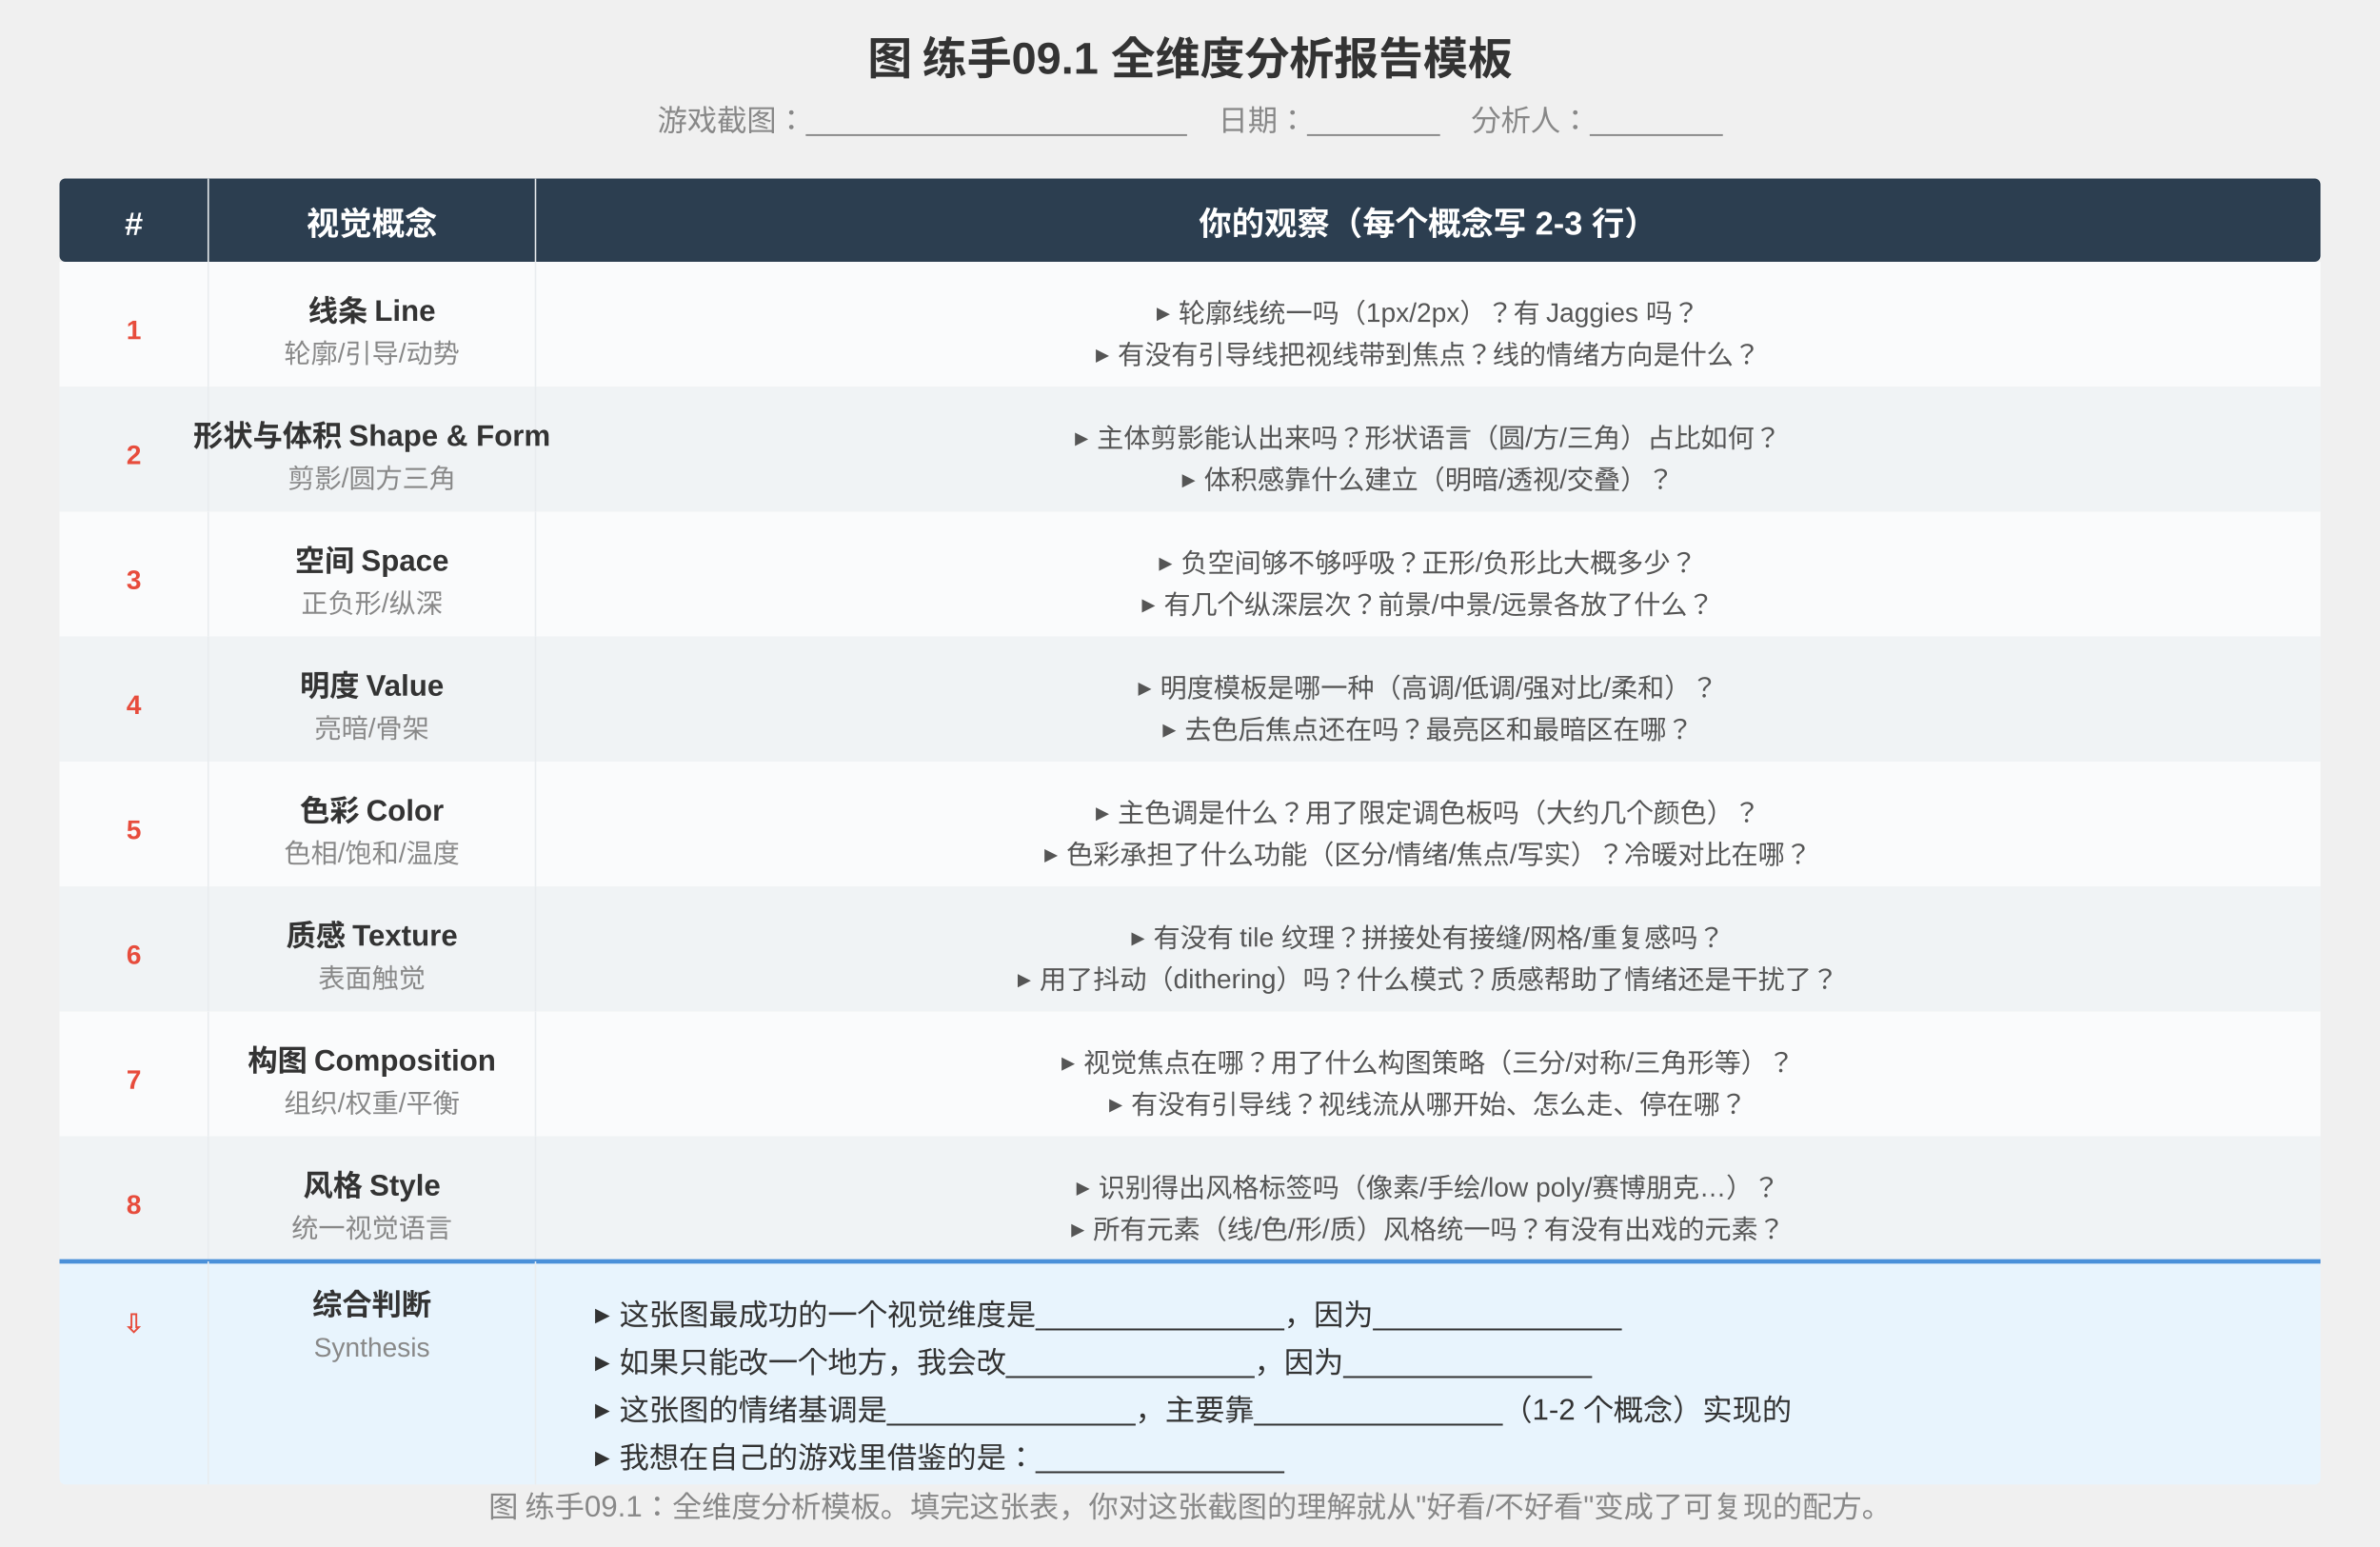
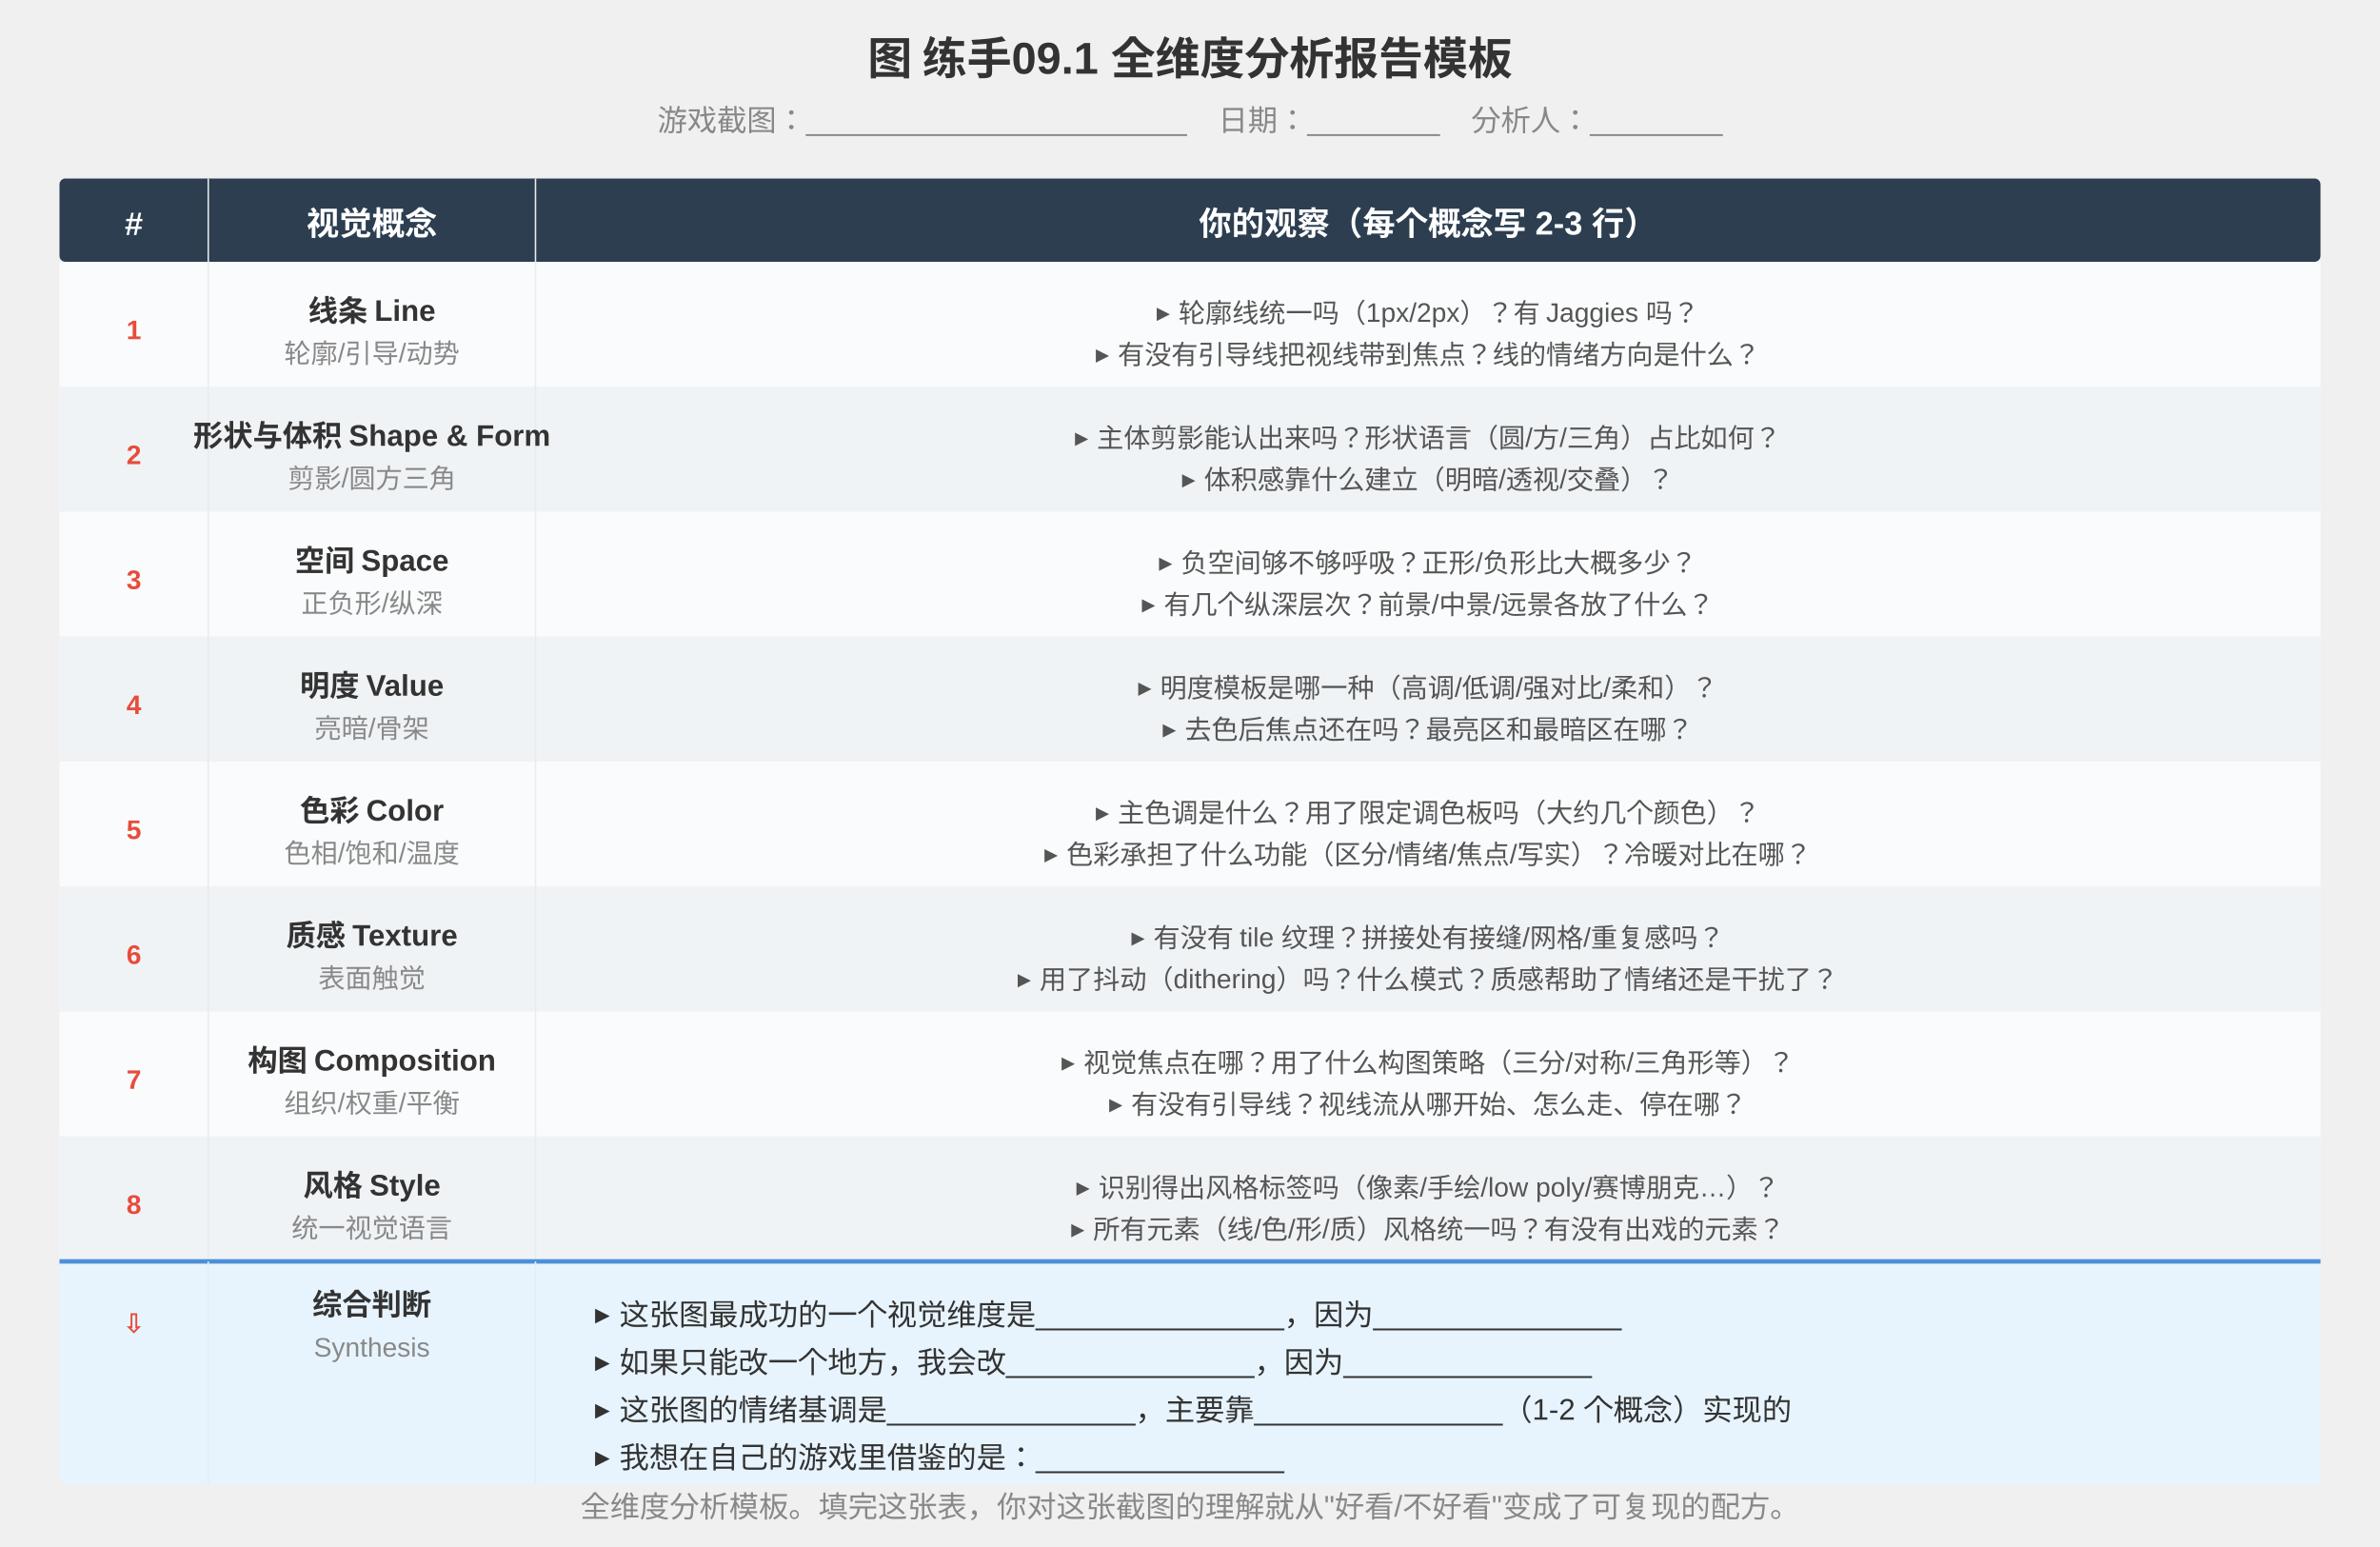
<svg xmlns="http://www.w3.org/2000/svg" viewBox="0 0 800 520" width="800" height="520">
  <style>
    text { font-family: 'PingFang SC','Microsoft YaHei',Arial,sans-serif; }
    .title { font-size: 15px; font-weight: bold; fill: #333; }
    .header-cell { fill: #2C3E50; }
    .header-text { font-size: 11px; fill: #fff; font-weight: bold; }
    .row-odd { fill: #FAFBFC; }
    .row-even { fill: #F0F3F5; }
    .cell-text { font-size: 10px; fill: #333; }
    .cell-text-en { font-size: 9px; fill: #888; }
    .cell-prompt { font-size: 9px; fill: #555; }
    .section-border { stroke: #dee2e6; stroke-width: 1; }
    .col-divider { stroke: #e9ecef; stroke-width: 0.5; }
    .summary-fill { fill: #E8F4FD; }
    .summary-text { font-size: 10px; fill: #333; }
    .concept-num { font-size: 9px; fill: #E74C3C; font-weight: bold; }
  </style>
  <text x="400" y="25" class="title" text-anchor="middle">图 练手09.1  全维度分析报告模板</text>
  <text x="400" y="44" font-size="10px" fill="#888" text-anchor="middle">游戏截图：_______________________   日期：________   分析人：________</text>
  <g transform="translate(20, 60)">
    <rect x="0" y="0" width="760" height="28" class="header-cell" rx="2" />
    <line x1="50" y1="0" x2="50" y2="28" class="col-divider" />
    <line x1="160" y1="0" x2="160" y2="28" class="col-divider" />
    <text x="25" y="19" class="header-text" text-anchor="middle">#</text>
    <text x="105" y="19" class="header-text" text-anchor="middle">视觉概念</text>
    <text x="460" y="19" class="header-text" text-anchor="middle">你的观察（每个概念写 2-3 行）</text>
    <rect x="0" y="28" width="760" height="42" class="row-odd" />
    <line x1="50" y1="28" x2="50" y2="70" class="col-divider" />
    <line x1="160" y1="28" x2="160" y2="70" class="col-divider" />
    <text x="25" y="54" class="concept-num" text-anchor="middle">1</text>
    <text x="105" y="48" class="cell-text" text-anchor="middle" font-weight="bold">线条 Line</text>
    <text x="105" y="62" class="cell-text-en" text-anchor="middle">轮廓/引导/动势</text>
    <text x="460" y="48" class="cell-prompt" text-anchor="middle">▸ 轮廓线统一吗（1px/2px）？有 Jaggies 吗？</text>
    <text x="460" y="62" class="cell-prompt" text-anchor="middle">▸ 有没有引导线把视线带到焦点？线的情绪方向是什么？</text>
    <rect x="0" y="70" width="760" height="42" class="row-even" />
    <line x1="50" y1="70" x2="50" y2="112" class="col-divider" />
    <line x1="160" y1="70" x2="160" y2="112" class="col-divider" />
    <text x="25" y="96" class="concept-num" text-anchor="middle">2</text>
    <text x="105" y="90" class="cell-text" text-anchor="middle" font-weight="bold">形状与体积 Shape &amp; Form</text>
    <text x="105" y="104" class="cell-text-en" text-anchor="middle">剪影/圆方三角</text>
    <text x="460" y="90" class="cell-prompt" text-anchor="middle">▸ 主体剪影能认出来吗？形状语言（圆/方/三角）占比如何？</text>
    <text x="460" y="104" class="cell-prompt" text-anchor="middle">▸ 体积感靠什么建立（明暗/透视/交叠）？</text>
    <rect x="0" y="112" width="760" height="42" class="row-odd" />
    <line x1="50" y1="112" x2="50" y2="154" class="col-divider" />
    <line x1="160" y1="112" x2="160" y2="154" class="col-divider" />
    <text x="25" y="138" class="concept-num" text-anchor="middle">3</text>
    <text x="105" y="132" class="cell-text" text-anchor="middle" font-weight="bold">空间 Space</text>
    <text x="105" y="146" class="cell-text-en" text-anchor="middle">正负形/纵深</text>
    <text x="460" y="132" class="cell-prompt" text-anchor="middle">▸ 负空间够不够呼吸？正形/负形比大概多少？</text>
    <text x="460" y="146" class="cell-prompt" text-anchor="middle">▸ 有几个纵深层次？前景/中景/远景各放了什么？</text>
    <rect x="0" y="154" width="760" height="42" class="row-even" />
    <line x1="50" y1="154" x2="50" y2="196" class="col-divider" />
    <line x1="160" y1="154" x2="160" y2="196" class="col-divider" />
    <text x="25" y="180" class="concept-num" text-anchor="middle">4</text>
    <text x="105" y="174" class="cell-text" text-anchor="middle" font-weight="bold">明度 Value</text>
    <text x="105" y="188" class="cell-text-en" text-anchor="middle">亮暗/骨架</text>
    <text x="460" y="174" class="cell-prompt" text-anchor="middle">▸ 明度模板是哪一种（高调/低调/强对比/柔和）？</text>
    <text x="460" y="188" class="cell-prompt" text-anchor="middle">▸ 去色后焦点还在吗？最亮区和最暗区在哪？</text>
    <rect x="0" y="196" width="760" height="42" class="row-odd" />
    <line x1="50" y1="196" x2="50" y2="238" class="col-divider" />
    <line x1="160" y1="196" x2="160" y2="238" class="col-divider" />
    <text x="25" y="222" class="concept-num" text-anchor="middle">5</text>
    <text x="105" y="216" class="cell-text" text-anchor="middle" font-weight="bold">色彩 Color</text>
    <text x="105" y="230" class="cell-text-en" text-anchor="middle">色相/饱和/温度</text>
    <text x="460" y="216" class="cell-prompt" text-anchor="middle">▸ 主色调是什么？用了限定调色板吗（大约几个颜色）？</text>
    <text x="460" y="230" class="cell-prompt" text-anchor="middle">▸ 色彩承担了什么功能（区分/情绪/焦点/写实）？冷暖对比在哪？</text>
    <rect x="0" y="238" width="760" height="42" class="row-even" />
    <line x1="50" y1="238" x2="50" y2="280" class="col-divider" />
    <line x1="160" y1="238" x2="160" y2="280" class="col-divider" />
    <text x="25" y="264" class="concept-num" text-anchor="middle">6</text>
    <text x="105" y="258" class="cell-text" text-anchor="middle" font-weight="bold">质感 Texture</text>
    <text x="105" y="272" class="cell-text-en" text-anchor="middle">表面触觉</text>
    <text x="460" y="258" class="cell-prompt" text-anchor="middle">▸ 有没有 tile 纹理？拼接处有接缝/网格/重复感吗？</text>
    <text x="460" y="272" class="cell-prompt" text-anchor="middle">▸ 用了抖动（dithering）吗？什么模式？质感帮助了情绪还是干扰了？</text>
    <rect x="0" y="280" width="760" height="42" class="row-odd" />
    <line x1="50" y1="280" x2="50" y2="322" class="col-divider" />
    <line x1="160" y1="280" x2="160" y2="322" class="col-divider" />
    <text x="25" y="306" class="concept-num" text-anchor="middle">7</text>
    <text x="105" y="300" class="cell-text" text-anchor="middle" font-weight="bold">构图 Composition</text>
    <text x="105" y="314" class="cell-text-en" text-anchor="middle">组织/权重/平衡</text>
    <text x="460" y="300" class="cell-prompt" text-anchor="middle">▸ 视觉焦点在哪？用了什么构图策略（三分/对称/三角形等）？</text>
    <text x="460" y="314" class="cell-prompt" text-anchor="middle">▸ 有没有引导线？视线流从哪开始、怎么走、停在哪？</text>
    <rect x="0" y="322" width="760" height="42" class="row-even" />
    <line x1="50" y1="322" x2="50" y2="364" class="col-divider" />
    <line x1="160" y1="322" x2="160" y2="364" class="col-divider" />
    <text x="25" y="348" class="concept-num" text-anchor="middle">8</text>
    <text x="105" y="342" class="cell-text" text-anchor="middle" font-weight="bold">风格 Style</text>
    <text x="105" y="356" class="cell-text-en" text-anchor="middle">统一视觉语言</text>
    <text x="460" y="342" class="cell-prompt" text-anchor="middle">▸ 识别得出风格标签吗（像素/手绘/low poly/赛博朋克…）？</text>
    <text x="460" y="356" class="cell-prompt" text-anchor="middle">▸ 所有元素（线/色/形/质）风格统一吗？有没有出戏的元素？</text>
    <rect x="0" y="364" width="760" height="75" class="summary-fill" rx="2" />
    <line x1="0" y1="364" x2="760" y2="364" stroke="#4A90D9" stroke-width="1.5" />
    <text x="25" y="388" class="concept-num" text-anchor="middle">⇩</text>
    <text x="105" y="382" class="cell-text" text-anchor="middle" font-weight="bold">综合判断</text>
    <text x="105" y="396" class="cell-text-en" text-anchor="middle">Synthesis</text>
    <text x="180" y="385" class="summary-text">▸ 这张图最成功的一个视觉维度是_______________，因为_______________</text>
    <text x="180" y="401" class="summary-text">▸ 如果只能改一个地方，我会改_______________，因为_______________</text>
    <text x="180" y="417" class="summary-text">▸ 这张图的情绪基调是_______________，主要靠_______________（1-2 个概念）实现的</text>
    <text x="180" y="433" class="summary-text">▸ 我想在自己的游戏里借鉴的是：_______________</text>
    <line x1="50" y1="364" x2="50" y2="439" class="col-divider" />
    <line x1="160" y1="364" x2="160" y2="439" class="col-divider" />
  </g>
-   <text x="400" y="510" font-size="10px" fill="#888" text-anchor="middle">图 练手09.1：全维度分析模板。填完这张表，你对这张截图的理解就从"好看/不好看"变成了可复现的配方。</text>
+   <text x="400" y="510" font-size="10px" fill="#888" text-anchor="middle">全维度分析模板。填完这张表，你对这张截图的理解就从"好看/不好看"变成了可复现的配方。</text>
</svg>
